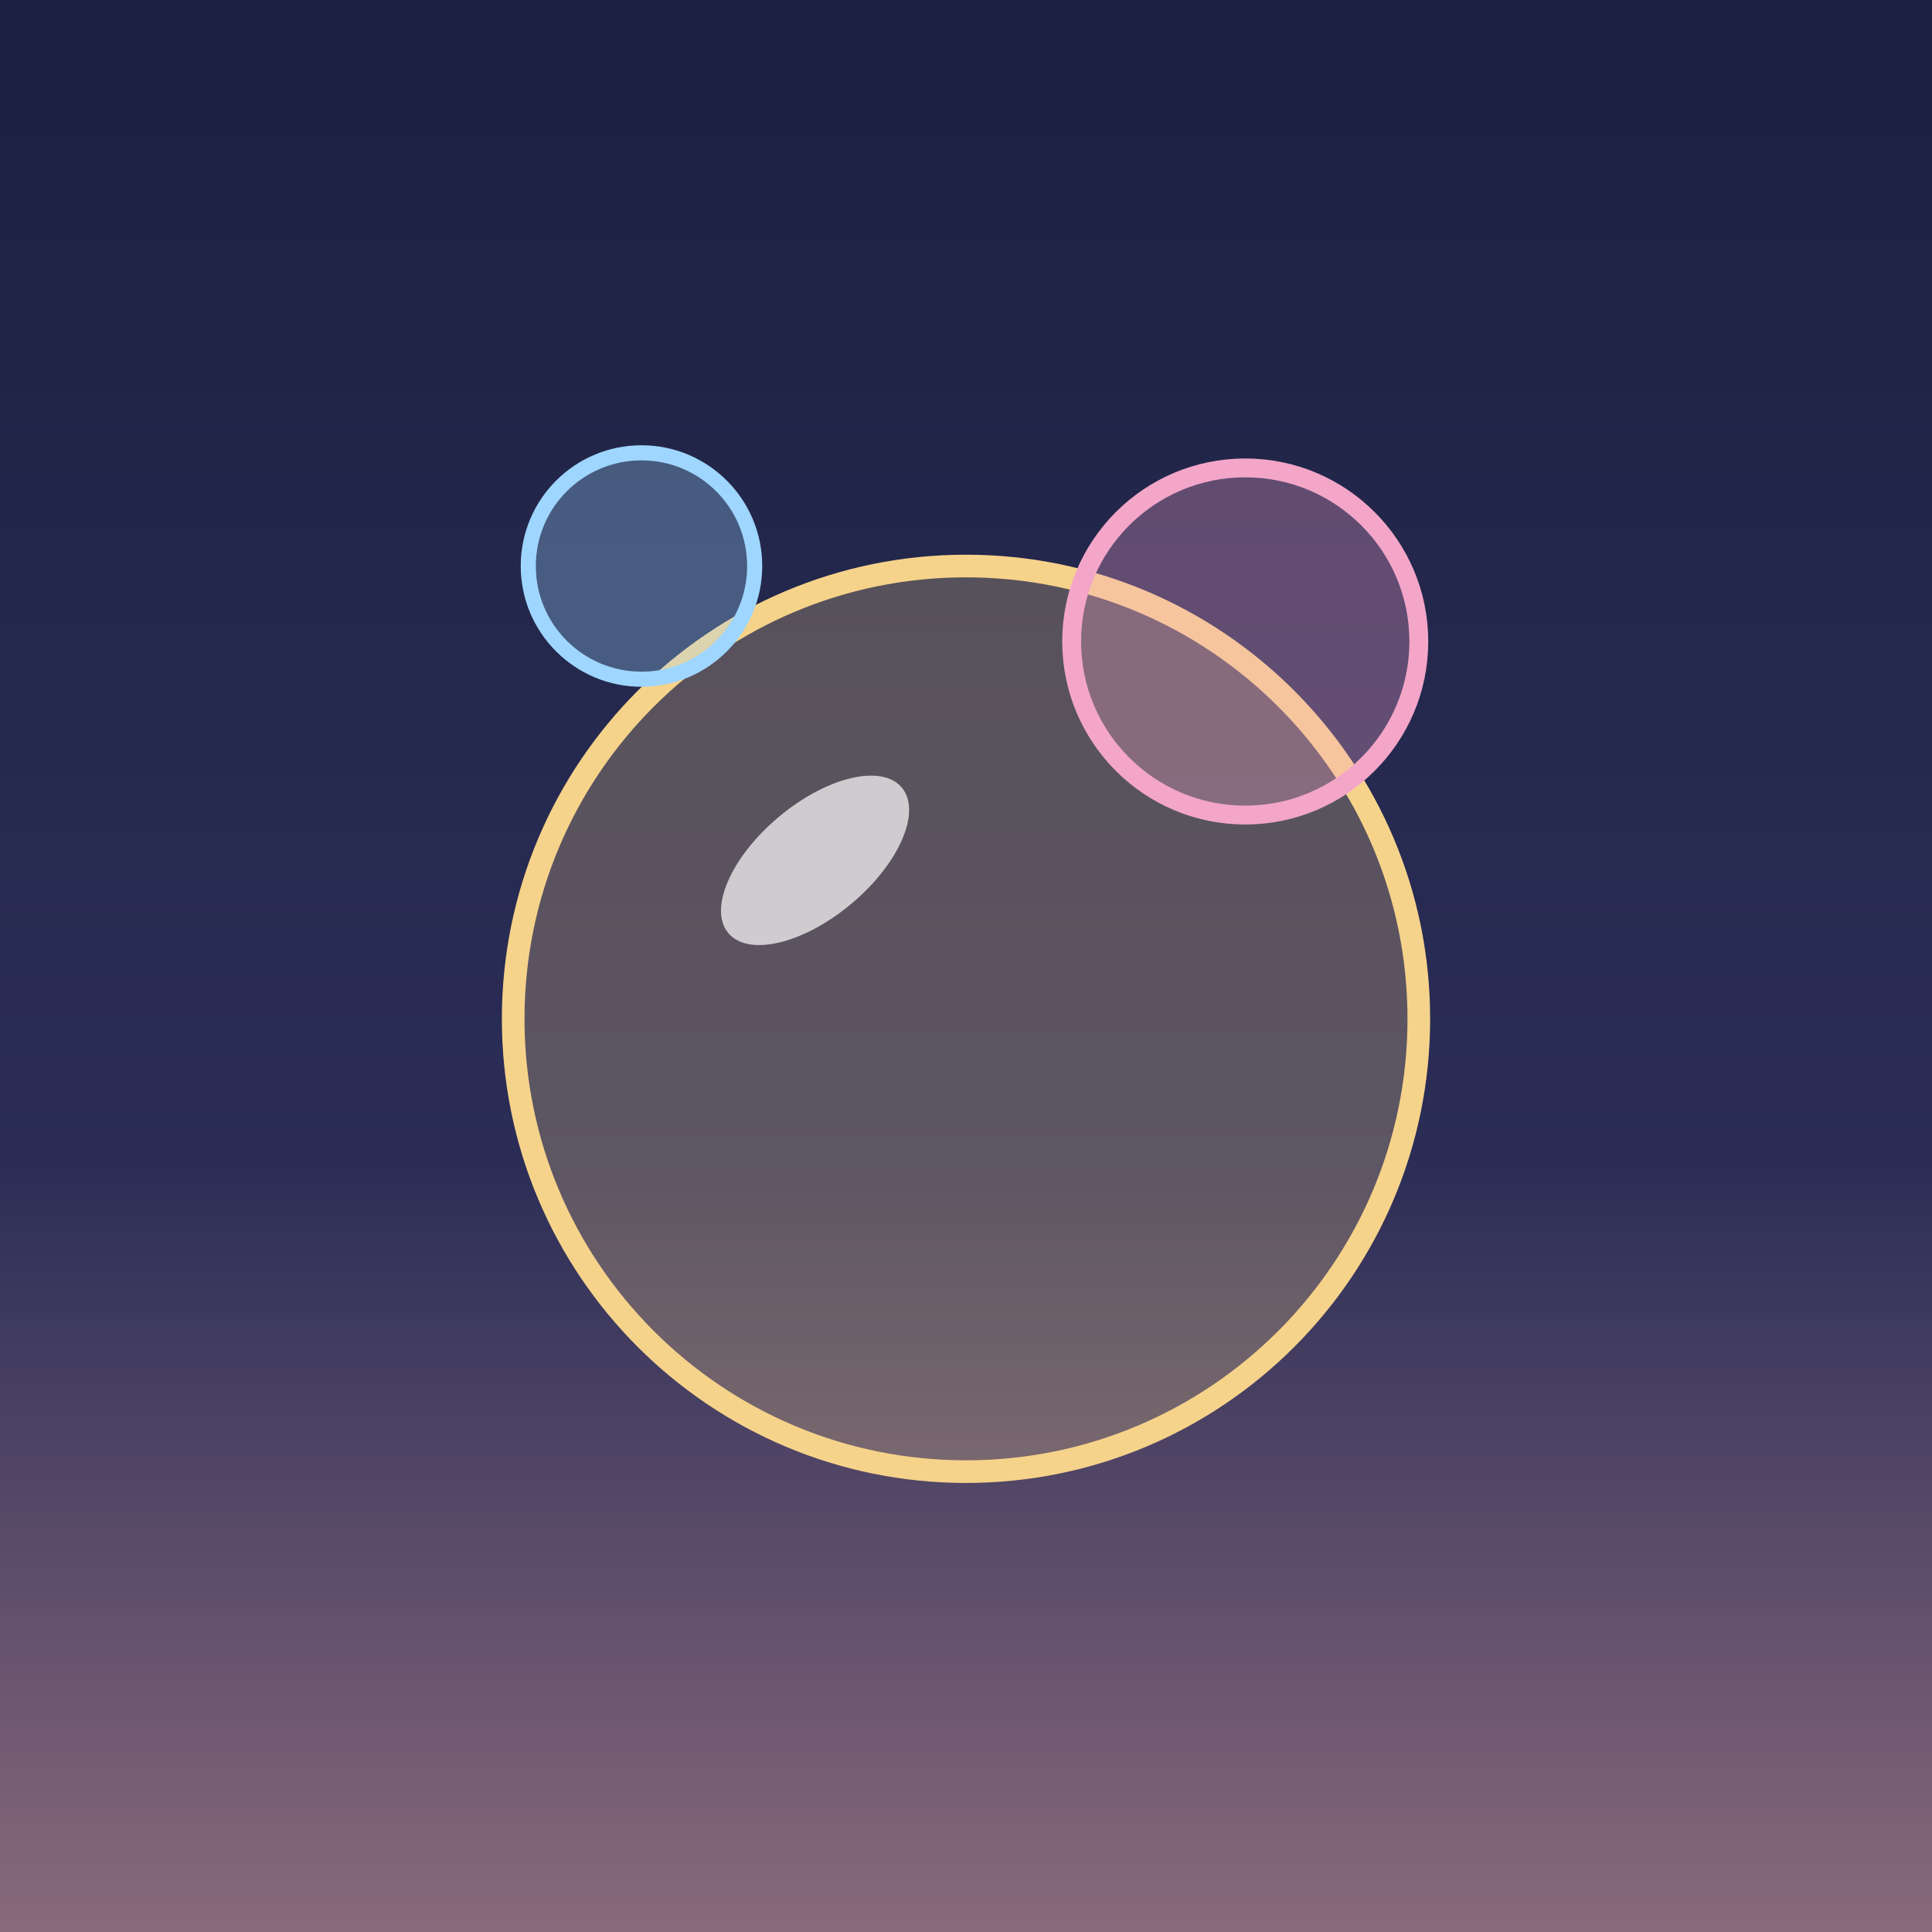
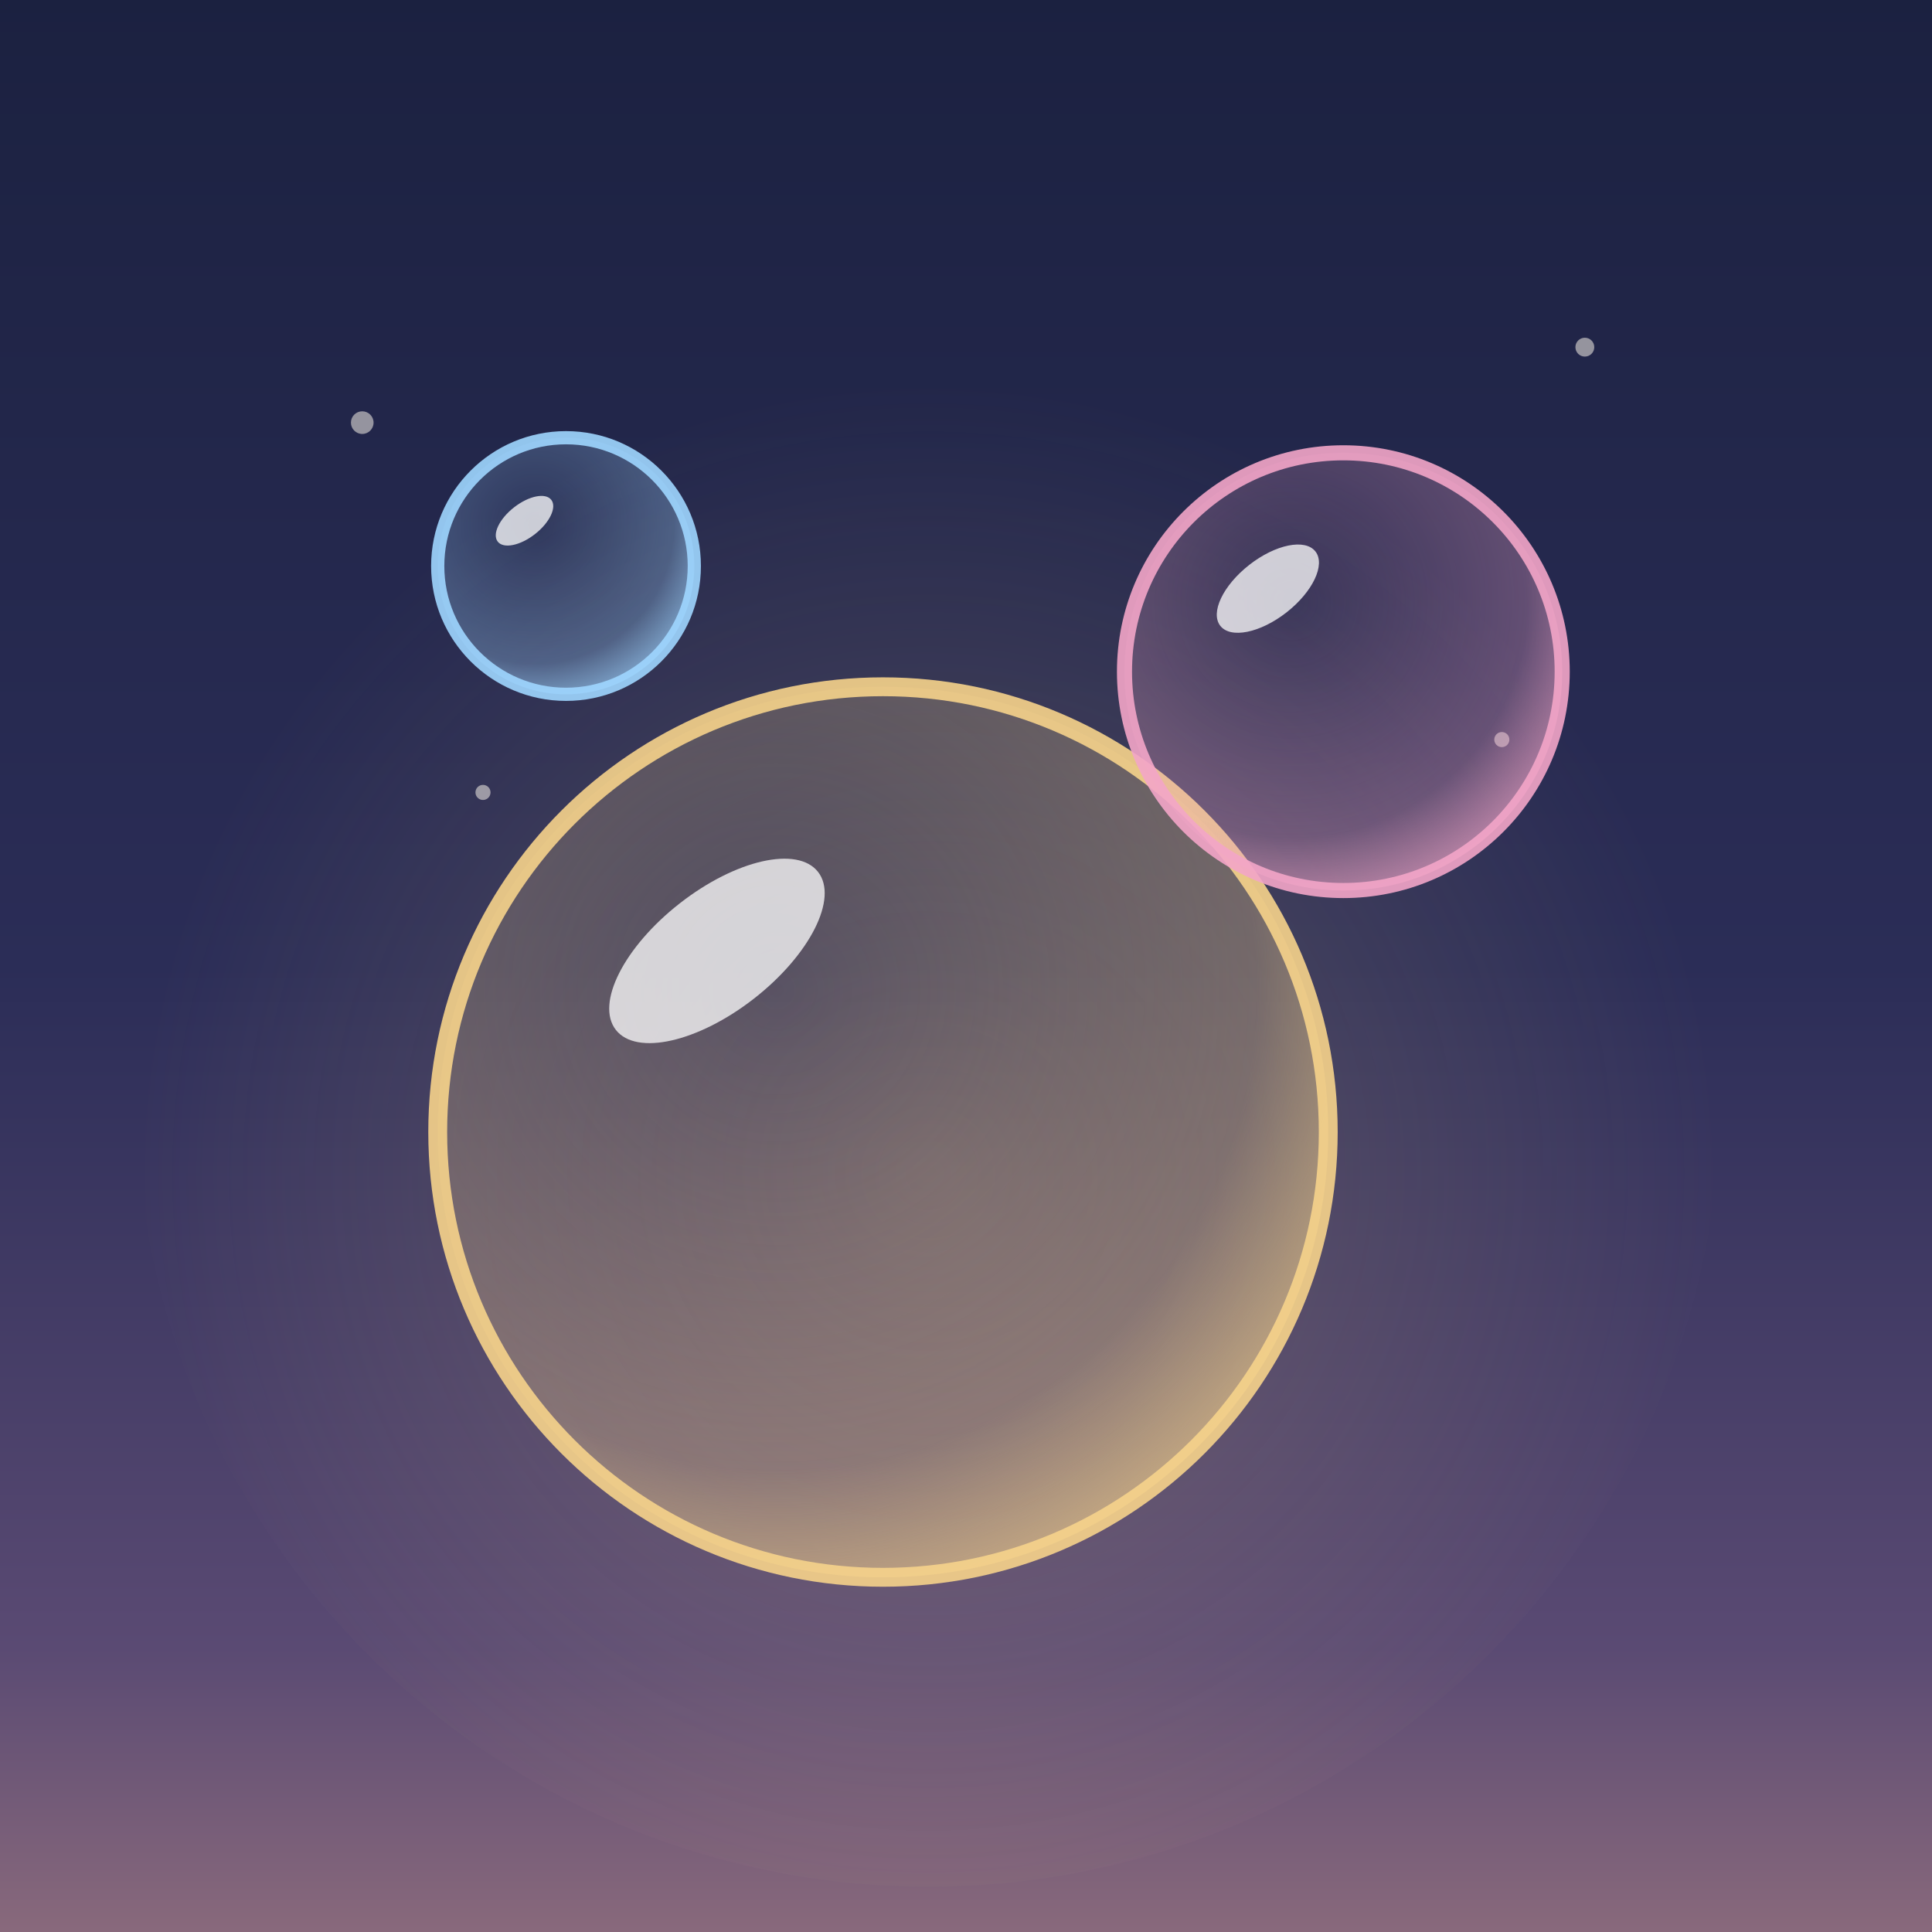
<svg xmlns="http://www.w3.org/2000/svg" viewBox="0 0 512 512">
  <defs>
-     <linearGradient id="g" x1="0" y1="0" x2="0" y2="1">
+     <linearGradient id="sky" x1="0" y1="0" x2="0" y2="1">
      <stop offset="0" stop-color="#1b2140" />
-       <stop offset=".6" stop-color="#2b2d57" />
+       <stop offset=".5" stop-color="#2b2d57" />
+       <stop offset=".85" stop-color="#5a4a73" />
      <stop offset="1" stop-color="#8a6a7c" />
    </linearGradient>
+     <radialGradient id="b1" cx=".38" cy=".34" r=".75">
+       <stop offset="0" stop-color="#f6d38b" stop-opacity=".08" />
+       <stop offset=".72" stop-color="#f6d38b" stop-opacity=".28" />
+       <stop offset="1" stop-color="#f6d38b" stop-opacity=".75" />
+     </radialGradient>
+     <radialGradient id="b2" cx=".38" cy=".34" r=".75">
+       <stop offset="0" stop-color="#f3a6c8" stop-opacity=".08" />
+       <stop offset=".72" stop-color="#f3a6c8" stop-opacity=".3" />
+       <stop offset="1" stop-color="#f3a6c8" stop-opacity=".8" />
+     </radialGradient>
+     <radialGradient id="b3" cx=".38" cy=".34" r=".75">
+       <stop offset="0" stop-color="#9fd6ff" stop-opacity=".08" />
+       <stop offset=".72" stop-color="#9fd6ff" stop-opacity=".3" />
+       <stop offset="1" stop-color="#9fd6ff" stop-opacity=".8" />
+     </radialGradient>
+     <radialGradient id="glow" cx=".5" cy=".55" r=".5">
+       <stop offset="0" stop-color="#f6d38b" stop-opacity=".22" />
+       <stop offset="1" stop-color="#f6d38b" stop-opacity="0" />
+     </radialGradient>
  </defs>
-   <rect width="512" height="512" fill="url(#g)" />
-   <circle cx="256" cy="270" r="120" fill="#f6d38b" fill-opacity=".25" stroke="#f6d38b" stroke-width="6" />
-   <circle cx="330" cy="170" r="46" fill="#f3a6c8" fill-opacity=".3" stroke="#f3a6c8" stroke-width="5" />
-   <circle cx="170" cy="150" r="30" fill="#9fd6ff" fill-opacity=".3" stroke="#9fd6ff" stroke-width="4" />
-   <ellipse cx="216" cy="228" rx="30" ry="15" transform="rotate(-40 216 228)" fill="#fff" fill-opacity=".7" />
+   <rect width="512" height="512" fill="url(#sky)" />
+   <circle cx="246" cy="290" r="210" fill="url(#glow)" />
+   <g fill="#f4efe6" opacity=".55">
+     <circle cx="96" cy="112" r="3" />
+     <circle cx="420" cy="92" r="2.5" />
+     <circle cx="398" cy="196" r="2" />
+     <circle cx="128" cy="210" r="2" />
+   </g>
+   <circle cx="234" cy="300" r="118" fill="url(#b1)" stroke="#f6d38b" stroke-opacity=".9" stroke-width="5" />
+   <ellipse cx="190" cy="252" rx="34" ry="16" transform="rotate(-38 190 252)" fill="#fff" fill-opacity=".75" />
+   <circle cx="356" cy="178" r="58" fill="url(#b2)" stroke="#f3a6c8" stroke-opacity=".9" stroke-width="4" />
+   <ellipse cx="336" cy="156" rx="16" ry="8" transform="rotate(-38 336 156)" fill="#fff" fill-opacity=".75" />
+   <circle cx="150" cy="150" r="34" fill="url(#b3)" stroke="#9fd6ff" stroke-opacity=".9" stroke-width="3.5" />
+   <ellipse cx="139" cy="138" rx="9" ry="4.5" transform="rotate(-38 139 138)" fill="#fff" fill-opacity=".75" />
</svg>
